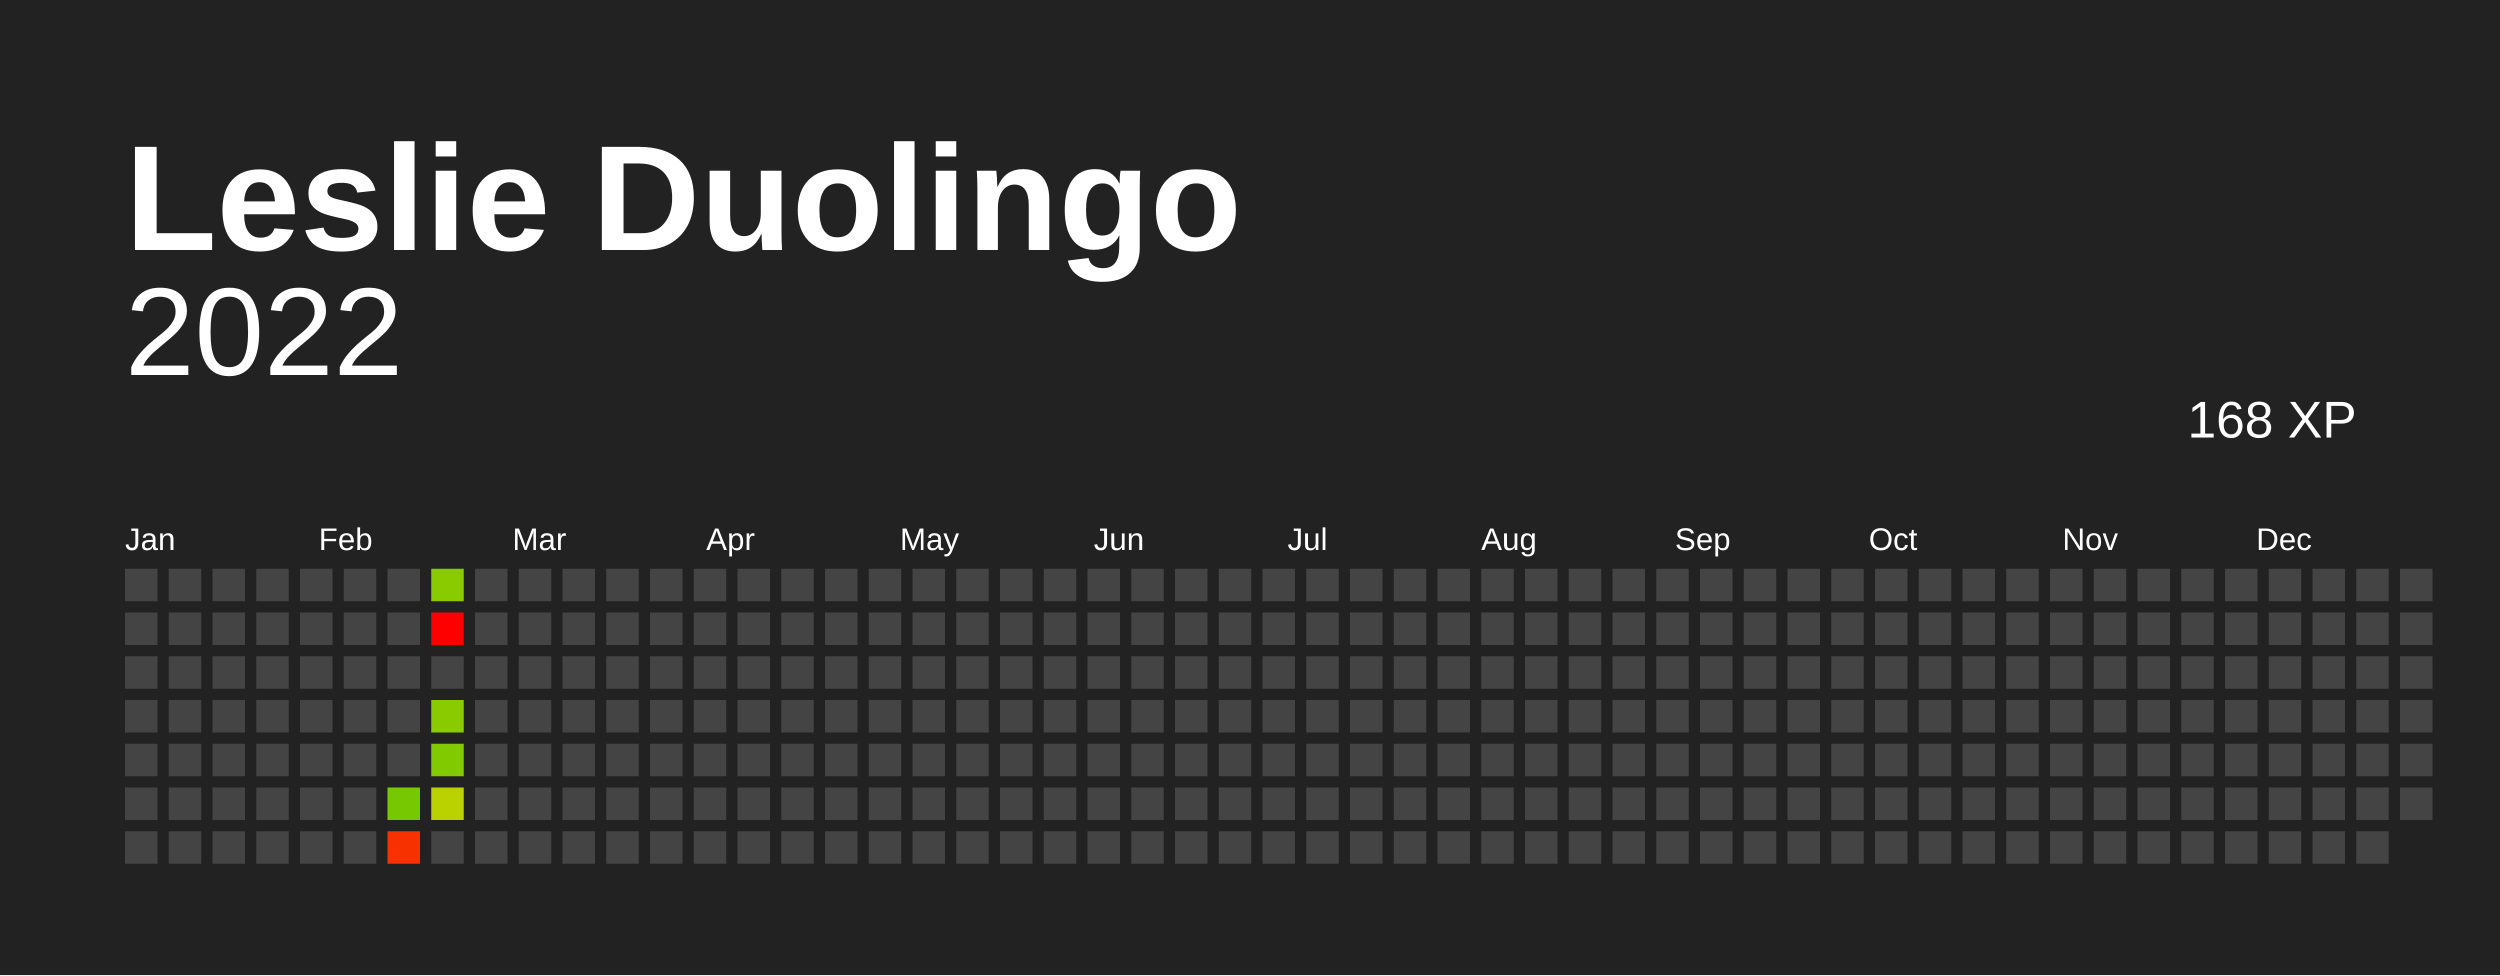
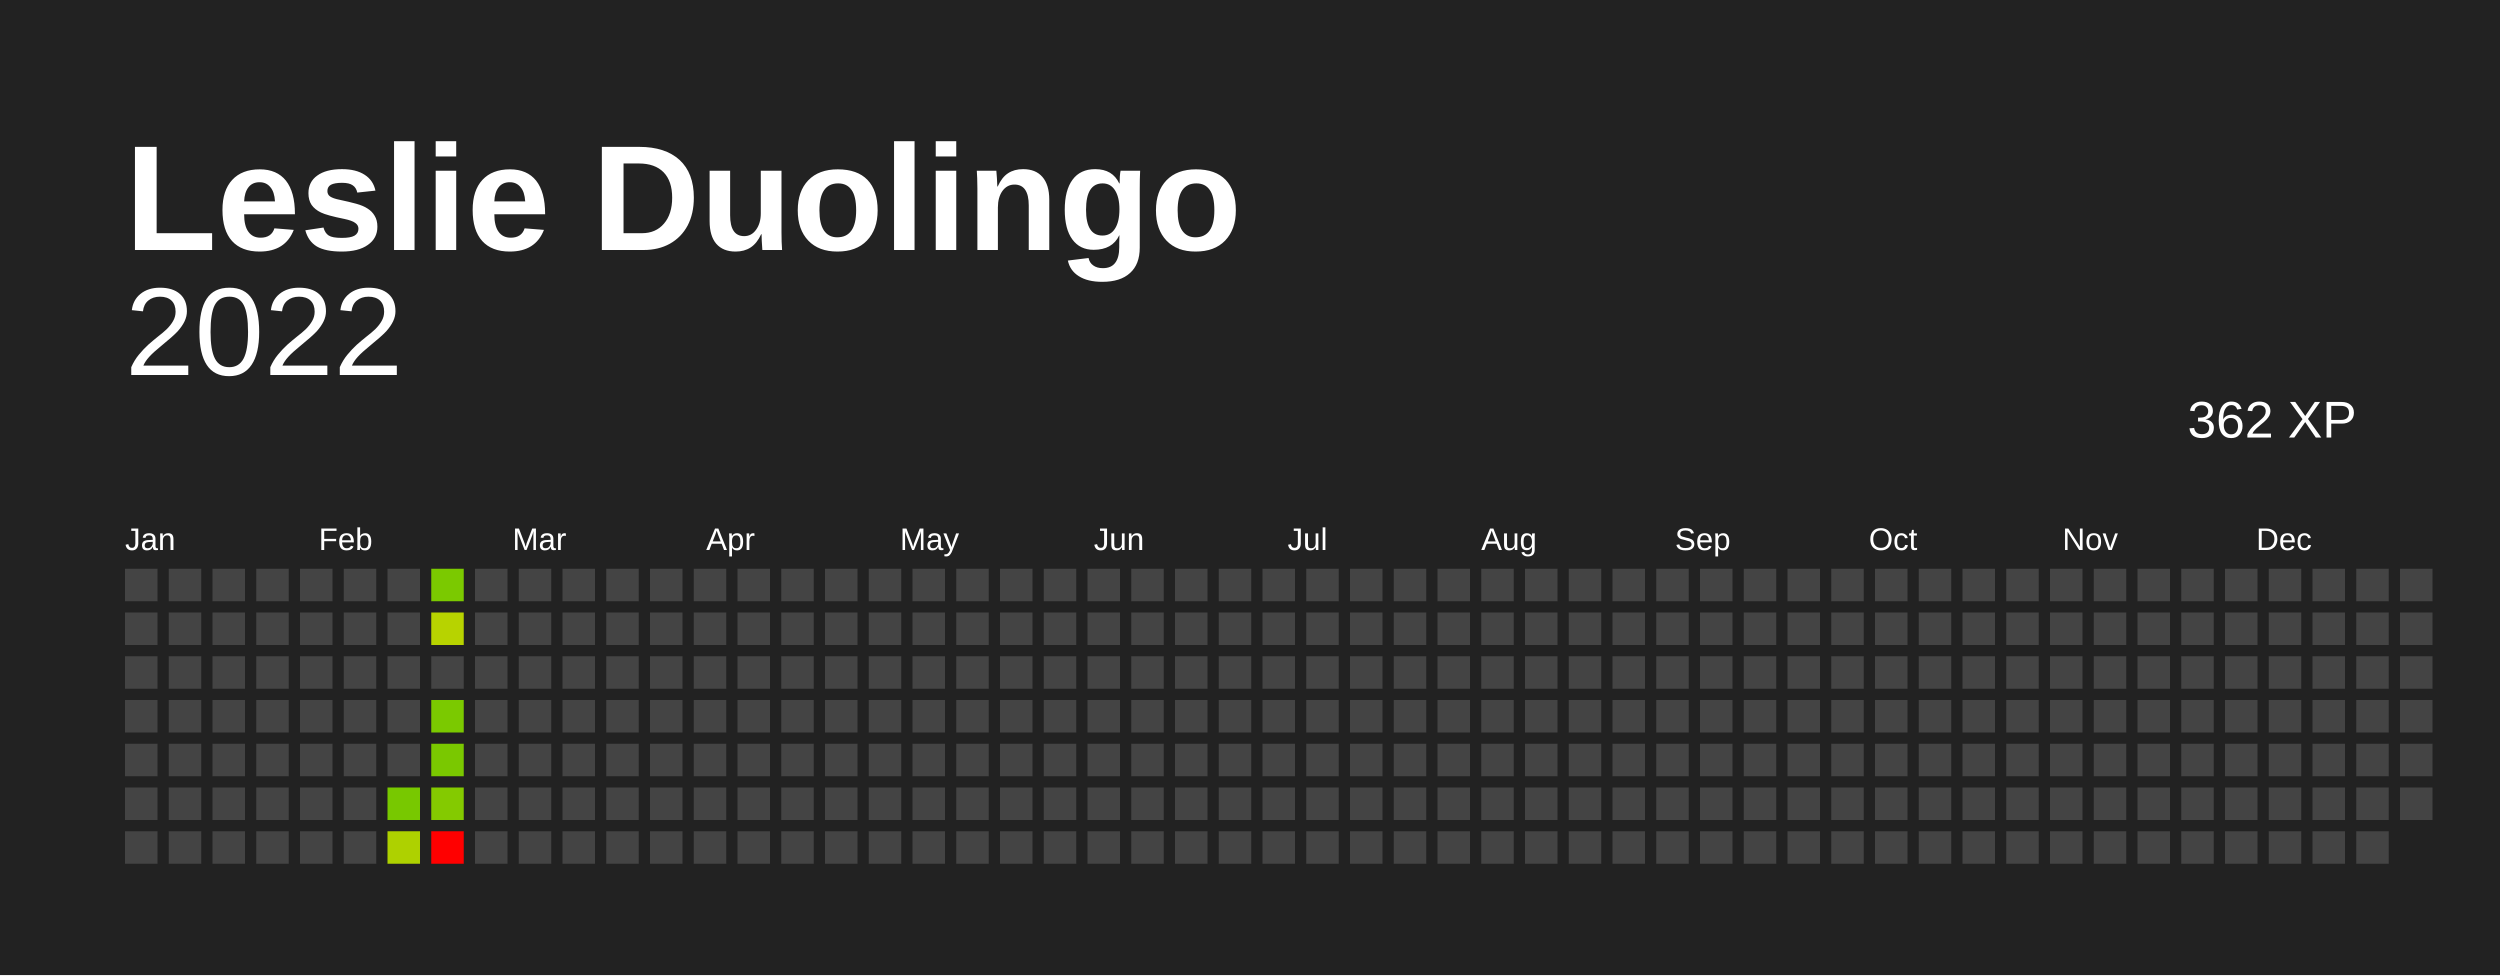
<svg xmlns="http://www.w3.org/2000/svg" baseProfile="full" height="78mm" version="1.1" viewBox="0,0,200,78" width="200mm">
  <defs />
  <rect fill="#222222" height="78" width="200" x="0" y="0" />
  <text fill="#FFFFFF" style="font-size:12px; font-family:Arial; font-weight:bold;" x="10" y="20">Leslie Duolingo</text>
  <text alignment-baseline="hanging" fill="#FFFFFF" style="font-size:10.0px; font-family:Arial;" x="10" y="30">2022</text>
-   <text alignment-baseline="hanging" fill="#FFFFFF" style="font-size:4.125px; font-family:Arial;" x="175" y="35">168 XP</text>
+   <text alignment-baseline="hanging" fill="#FFFFFF" style="font-size:4.125px; font-family:Arial;" x="175" y="35">362 XP</text>
  <text fill="#FFFFFF" style="font-size:2.5px; font-family:Arial" x="10.0" y="44">Jan</text>
  <text fill="#FFFFFF" style="font-size:2.5px; font-family:Arial" x="25.5" y="44">Feb</text>
  <text fill="#FFFFFF" style="font-size:2.5px; font-family:Arial" x="41.0" y="44">Mar</text>
  <text fill="#FFFFFF" style="font-size:2.5px; font-family:Arial" x="56.5" y="44">Apr</text>
  <text fill="#FFFFFF" style="font-size:2.5px; font-family:Arial" x="72.0" y="44">May</text>
  <text fill="#FFFFFF" style="font-size:2.5px; font-family:Arial" x="87.5" y="44">Jun</text>
  <text fill="#FFFFFF" style="font-size:2.5px; font-family:Arial" x="103.0" y="44">Jul</text>
  <text fill="#FFFFFF" style="font-size:2.5px; font-family:Arial" x="118.5" y="44">Aug</text>
  <text fill="#FFFFFF" style="font-size:2.5px; font-family:Arial" x="134.0" y="44">Sep</text>
  <text fill="#FFFFFF" style="font-size:2.5px; font-family:Arial" x="149.5" y="44">Oct</text>
  <text fill="#FFFFFF" style="font-size:2.5px; font-family:Arial" x="165.0" y="44">Nov</text>
  <text fill="#FFFFFF" style="font-size:2.5px; font-family:Arial" x="180.5" y="44">Dec</text>
  <rect fill="#444444" height="2.6" width="2.6" x="10.0" y="45.5" />
  <rect fill="#444444" height="2.6" width="2.6" x="10.0" y="49.0" />
  <rect fill="#444444" height="2.6" width="2.6" x="10.0" y="52.5" />
  <rect fill="#444444" height="2.6" width="2.6" x="10.0" y="56.0" />
  <rect fill="#444444" height="2.6" width="2.6" x="10.0" y="59.5" />
  <rect fill="#444444" height="2.6" width="2.6" x="10.0" y="63.0" />
  <rect fill="#444444" height="2.6" width="2.6" x="10.0" y="66.5" />
  <rect fill="#444444" height="2.6" width="2.6" x="13.5" y="45.5" />
  <rect fill="#444444" height="2.6" width="2.6" x="13.5" y="49.0" />
  <rect fill="#444444" height="2.6" width="2.6" x="13.5" y="52.5" />
  <rect fill="#444444" height="2.6" width="2.6" x="13.5" y="56.0" />
  <rect fill="#444444" height="2.6" width="2.6" x="13.5" y="59.5" />
  <rect fill="#444444" height="2.6" width="2.6" x="13.5" y="63.0" />
  <rect fill="#444444" height="2.6" width="2.6" x="13.5" y="66.5" />
  <rect fill="#444444" height="2.6" width="2.6" x="17.0" y="45.5" />
  <rect fill="#444444" height="2.6" width="2.6" x="17.0" y="49.0" />
  <rect fill="#444444" height="2.6" width="2.6" x="17.0" y="52.5" />
  <rect fill="#444444" height="2.6" width="2.6" x="17.0" y="56.0" />
  <rect fill="#444444" height="2.6" width="2.6" x="17.0" y="59.5" />
  <rect fill="#444444" height="2.6" width="2.6" x="17.0" y="63.0" />
  <rect fill="#444444" height="2.6" width="2.6" x="17.0" y="66.5" />
  <rect fill="#444444" height="2.6" width="2.6" x="20.5" y="45.5" />
  <rect fill="#444444" height="2.6" width="2.6" x="20.5" y="49.0" />
  <rect fill="#444444" height="2.6" width="2.6" x="20.5" y="52.5" />
  <rect fill="#444444" height="2.6" width="2.6" x="20.5" y="56.0" />
  <rect fill="#444444" height="2.6" width="2.6" x="20.5" y="59.5" />
  <rect fill="#444444" height="2.6" width="2.6" x="20.5" y="63.0" />
  <rect fill="#444444" height="2.6" width="2.6" x="20.5" y="66.5" />
  <rect fill="#444444" height="2.6" width="2.6" x="24.0" y="45.5" />
  <rect fill="#444444" height="2.6" width="2.6" x="24.0" y="49.0" />
  <rect fill="#444444" height="2.6" width="2.6" x="24.0" y="52.5" />
  <rect fill="#444444" height="2.6" width="2.6" x="24.0" y="56.0" />
  <rect fill="#444444" height="2.6" width="2.6" x="24.0" y="59.5" />
  <rect fill="#444444" height="2.6" width="2.6" x="24.0" y="63.0" />
  <rect fill="#444444" height="2.6" width="2.6" x="24.0" y="66.5" />
  <rect fill="#444444" height="2.6" width="2.6" x="27.5" y="45.5" />
  <rect fill="#444444" height="2.6" width="2.6" x="27.5" y="49.0" />
  <rect fill="#444444" height="2.6" width="2.6" x="27.5" y="52.5" />
  <rect fill="#444444" height="2.6" width="2.6" x="27.5" y="56.0" />
  <rect fill="#444444" height="2.6" width="2.6" x="27.5" y="59.5" />
  <rect fill="#444444" height="2.6" width="2.6" x="27.5" y="63.0" />
  <rect fill="#444444" height="2.6" width="2.6" x="27.5" y="66.5" />
  <rect fill="#444444" height="2.6" width="2.6" x="31.0" y="45.5" />
  <rect fill="#444444" height="2.6" width="2.6" x="31.0" y="49.0" />
  <rect fill="#444444" height="2.6" width="2.6" x="31.0" y="52.5" />
  <rect fill="#444444" height="2.6" width="2.6" x="31.0" y="56.0" />
  <rect fill="#444444" height="2.6" width="2.6" x="31.0" y="59.5" />
  <rect fill="#78c800" height="2.6" width="2.6" x="31.0" y="63.0" />
-   <rect fill="#f73100" height="2.6" width="2.6" x="31.0" y="66.5" />
-   <rect fill="#8acb00" height="2.6" width="2.6" x="34.5" y="45.5" />
-   <rect fill="red" height="2.6" width="2.6" x="34.5" y="49.0" />
+   <rect fill="#aed100" height="2.6" width="2.6" x="31.0" y="66.5" />
+   <rect fill="#7bc900" height="2.6" width="2.6" x="34.5" y="45.5" />
+   <rect fill="#b7d300" height="2.6" width="2.6" x="34.5" y="49.0" />
  <rect fill="#444444" height="2.6" width="2.6" x="34.5" y="52.5" />
-   <rect fill="#8acb00" height="2.6" width="2.6" x="34.5" y="56.0" />
-   <rect fill="#81ca00" height="2.6" width="2.6" x="34.5" y="59.5" />
-   <rect fill="#bad300" height="2.6" width="2.6" x="34.5" y="63.0" />
-   <rect fill="#444444" height="2.6" width="2.6" x="34.5" y="66.5" />
+   <rect fill="#7bc900" height="2.6" width="2.6" x="34.5" y="56.0" />
+   <rect fill="#7ac800" height="2.6" width="2.6" x="34.5" y="59.5" />
+   <rect fill="#84ca00" height="2.6" width="2.6" x="34.5" y="63.0" />
+   <rect fill="red" height="2.6" width="2.6" x="34.5" y="66.5" />
  <rect fill="#444444" height="2.6" width="2.6" x="38.0" y="45.5" />
  <rect fill="#444444" height="2.6" width="2.6" x="38.0" y="49.0" />
  <rect fill="#444444" height="2.6" width="2.6" x="38.0" y="52.5" />
  <rect fill="#444444" height="2.6" width="2.6" x="38.0" y="56.0" />
  <rect fill="#444444" height="2.6" width="2.6" x="38.0" y="59.5" />
  <rect fill="#444444" height="2.6" width="2.6" x="38.0" y="63.0" />
  <rect fill="#444444" height="2.6" width="2.6" x="38.0" y="66.5" />
  <rect fill="#444444" height="2.6" width="2.6" x="41.5" y="45.5" />
  <rect fill="#444444" height="2.6" width="2.6" x="41.5" y="49.0" />
  <rect fill="#444444" height="2.6" width="2.6" x="41.5" y="52.5" />
  <rect fill="#444444" height="2.6" width="2.6" x="41.5" y="56.0" />
  <rect fill="#444444" height="2.6" width="2.6" x="41.5" y="59.5" />
  <rect fill="#444444" height="2.6" width="2.6" x="41.5" y="63.0" />
  <rect fill="#444444" height="2.6" width="2.6" x="41.5" y="66.5" />
  <rect fill="#444444" height="2.6" width="2.6" x="45.0" y="45.5" />
  <rect fill="#444444" height="2.6" width="2.6" x="45.0" y="49.0" />
  <rect fill="#444444" height="2.6" width="2.6" x="45.0" y="52.5" />
  <rect fill="#444444" height="2.6" width="2.6" x="45.0" y="56.0" />
  <rect fill="#444444" height="2.6" width="2.6" x="45.0" y="59.5" />
  <rect fill="#444444" height="2.6" width="2.6" x="45.0" y="63.0" />
  <rect fill="#444444" height="2.6" width="2.6" x="45.0" y="66.5" />
  <rect fill="#444444" height="2.6" width="2.6" x="48.5" y="45.5" />
  <rect fill="#444444" height="2.6" width="2.6" x="48.5" y="49.0" />
  <rect fill="#444444" height="2.6" width="2.6" x="48.5" y="52.5" />
  <rect fill="#444444" height="2.6" width="2.6" x="48.5" y="56.0" />
  <rect fill="#444444" height="2.6" width="2.6" x="48.5" y="59.5" />
  <rect fill="#444444" height="2.6" width="2.6" x="48.5" y="63.0" />
  <rect fill="#444444" height="2.6" width="2.6" x="48.5" y="66.5" />
  <rect fill="#444444" height="2.6" width="2.6" x="52.0" y="45.5" />
  <rect fill="#444444" height="2.6" width="2.6" x="52.0" y="49.0" />
  <rect fill="#444444" height="2.6" width="2.6" x="52.0" y="52.5" />
  <rect fill="#444444" height="2.6" width="2.6" x="52.0" y="56.0" />
  <rect fill="#444444" height="2.6" width="2.6" x="52.0" y="59.5" />
  <rect fill="#444444" height="2.6" width="2.6" x="52.0" y="63.0" />
  <rect fill="#444444" height="2.6" width="2.6" x="52.0" y="66.5" />
  <rect fill="#444444" height="2.6" width="2.6" x="55.5" y="45.5" />
  <rect fill="#444444" height="2.6" width="2.6" x="55.5" y="49.0" />
  <rect fill="#444444" height="2.6" width="2.6" x="55.5" y="52.5" />
  <rect fill="#444444" height="2.6" width="2.6" x="55.5" y="56.0" />
  <rect fill="#444444" height="2.6" width="2.6" x="55.5" y="59.5" />
  <rect fill="#444444" height="2.6" width="2.6" x="55.5" y="63.0" />
  <rect fill="#444444" height="2.6" width="2.6" x="55.5" y="66.5" />
  <rect fill="#444444" height="2.6" width="2.6" x="59.0" y="45.5" />
  <rect fill="#444444" height="2.6" width="2.6" x="59.0" y="49.0" />
  <rect fill="#444444" height="2.6" width="2.6" x="59.0" y="52.5" />
  <rect fill="#444444" height="2.6" width="2.6" x="59.0" y="56.0" />
  <rect fill="#444444" height="2.6" width="2.6" x="59.0" y="59.5" />
  <rect fill="#444444" height="2.6" width="2.6" x="59.0" y="63.0" />
  <rect fill="#444444" height="2.6" width="2.6" x="59.0" y="66.5" />
  <rect fill="#444444" height="2.6" width="2.6" x="62.5" y="45.5" />
  <rect fill="#444444" height="2.6" width="2.6" x="62.5" y="49.0" />
  <rect fill="#444444" height="2.6" width="2.6" x="62.5" y="52.5" />
  <rect fill="#444444" height="2.6" width="2.6" x="62.5" y="56.0" />
  <rect fill="#444444" height="2.6" width="2.6" x="62.5" y="59.5" />
  <rect fill="#444444" height="2.6" width="2.6" x="62.5" y="63.0" />
  <rect fill="#444444" height="2.6" width="2.6" x="62.5" y="66.5" />
  <rect fill="#444444" height="2.6" width="2.6" x="66.0" y="45.5" />
  <rect fill="#444444" height="2.6" width="2.6" x="66.0" y="49.0" />
  <rect fill="#444444" height="2.6" width="2.6" x="66.0" y="52.5" />
  <rect fill="#444444" height="2.6" width="2.6" x="66.0" y="56.0" />
  <rect fill="#444444" height="2.6" width="2.6" x="66.0" y="59.5" />
  <rect fill="#444444" height="2.6" width="2.6" x="66.0" y="63.0" />
  <rect fill="#444444" height="2.6" width="2.6" x="66.0" y="66.5" />
  <rect fill="#444444" height="2.6" width="2.6" x="69.5" y="45.5" />
  <rect fill="#444444" height="2.6" width="2.6" x="69.5" y="49.0" />
  <rect fill="#444444" height="2.6" width="2.6" x="69.5" y="52.5" />
  <rect fill="#444444" height="2.6" width="2.6" x="69.5" y="56.0" />
  <rect fill="#444444" height="2.6" width="2.6" x="69.5" y="59.5" />
  <rect fill="#444444" height="2.6" width="2.6" x="69.5" y="63.0" />
  <rect fill="#444444" height="2.6" width="2.6" x="69.5" y="66.5" />
  <rect fill="#444444" height="2.6" width="2.6" x="73.0" y="45.5" />
  <rect fill="#444444" height="2.6" width="2.6" x="73.0" y="49.0" />
  <rect fill="#444444" height="2.6" width="2.6" x="73.0" y="52.5" />
  <rect fill="#444444" height="2.6" width="2.6" x="73.0" y="56.0" />
  <rect fill="#444444" height="2.6" width="2.6" x="73.0" y="59.5" />
  <rect fill="#444444" height="2.6" width="2.6" x="73.0" y="63.0" />
  <rect fill="#444444" height="2.6" width="2.6" x="73.0" y="66.5" />
  <rect fill="#444444" height="2.6" width="2.6" x="76.5" y="45.5" />
  <rect fill="#444444" height="2.6" width="2.6" x="76.5" y="49.0" />
  <rect fill="#444444" height="2.6" width="2.6" x="76.5" y="52.5" />
  <rect fill="#444444" height="2.6" width="2.6" x="76.5" y="56.0" />
  <rect fill="#444444" height="2.6" width="2.6" x="76.5" y="59.5" />
  <rect fill="#444444" height="2.6" width="2.6" x="76.5" y="63.0" />
  <rect fill="#444444" height="2.6" width="2.6" x="76.5" y="66.5" />
  <rect fill="#444444" height="2.6" width="2.6" x="80.0" y="45.5" />
  <rect fill="#444444" height="2.6" width="2.6" x="80.0" y="49.0" />
  <rect fill="#444444" height="2.6" width="2.6" x="80.0" y="52.5" />
  <rect fill="#444444" height="2.6" width="2.6" x="80.0" y="56.0" />
  <rect fill="#444444" height="2.6" width="2.6" x="80.0" y="59.5" />
  <rect fill="#444444" height="2.6" width="2.6" x="80.0" y="63.0" />
  <rect fill="#444444" height="2.6" width="2.6" x="80.0" y="66.5" />
  <rect fill="#444444" height="2.6" width="2.6" x="83.5" y="45.5" />
  <rect fill="#444444" height="2.6" width="2.6" x="83.5" y="49.0" />
  <rect fill="#444444" height="2.6" width="2.6" x="83.5" y="52.5" />
  <rect fill="#444444" height="2.6" width="2.6" x="83.5" y="56.0" />
  <rect fill="#444444" height="2.6" width="2.6" x="83.5" y="59.5" />
  <rect fill="#444444" height="2.6" width="2.6" x="83.5" y="63.0" />
  <rect fill="#444444" height="2.6" width="2.6" x="83.5" y="66.5" />
  <rect fill="#444444" height="2.6" width="2.6" x="87.0" y="45.5" />
  <rect fill="#444444" height="2.6" width="2.6" x="87.0" y="49.0" />
  <rect fill="#444444" height="2.6" width="2.6" x="87.0" y="52.5" />
  <rect fill="#444444" height="2.6" width="2.6" x="87.0" y="56.0" />
  <rect fill="#444444" height="2.6" width="2.6" x="87.0" y="59.5" />
  <rect fill="#444444" height="2.6" width="2.6" x="87.0" y="63.0" />
  <rect fill="#444444" height="2.6" width="2.6" x="87.0" y="66.5" />
  <rect fill="#444444" height="2.6" width="2.6" x="90.5" y="45.5" />
  <rect fill="#444444" height="2.6" width="2.6" x="90.5" y="49.0" />
  <rect fill="#444444" height="2.6" width="2.6" x="90.5" y="52.5" />
  <rect fill="#444444" height="2.6" width="2.6" x="90.5" y="56.0" />
  <rect fill="#444444" height="2.6" width="2.6" x="90.5" y="59.5" />
  <rect fill="#444444" height="2.6" width="2.6" x="90.5" y="63.0" />
  <rect fill="#444444" height="2.6" width="2.6" x="90.5" y="66.5" />
  <rect fill="#444444" height="2.6" width="2.6" x="94.0" y="45.5" />
  <rect fill="#444444" height="2.6" width="2.6" x="94.0" y="49.0" />
  <rect fill="#444444" height="2.6" width="2.6" x="94.0" y="52.5" />
  <rect fill="#444444" height="2.6" width="2.6" x="94.0" y="56.0" />
  <rect fill="#444444" height="2.6" width="2.6" x="94.0" y="59.5" />
  <rect fill="#444444" height="2.6" width="2.6" x="94.0" y="63.0" />
  <rect fill="#444444" height="2.6" width="2.6" x="94.0" y="66.5" />
  <rect fill="#444444" height="2.6" width="2.6" x="97.5" y="45.5" />
  <rect fill="#444444" height="2.6" width="2.6" x="97.5" y="49.0" />
  <rect fill="#444444" height="2.6" width="2.6" x="97.5" y="52.5" />
  <rect fill="#444444" height="2.6" width="2.6" x="97.5" y="56.0" />
  <rect fill="#444444" height="2.6" width="2.6" x="97.5" y="59.5" />
  <rect fill="#444444" height="2.6" width="2.6" x="97.5" y="63.0" />
  <rect fill="#444444" height="2.6" width="2.6" x="97.5" y="66.5" />
  <rect fill="#444444" height="2.6" width="2.6" x="101.0" y="45.5" />
  <rect fill="#444444" height="2.6" width="2.6" x="101.0" y="49.0" />
  <rect fill="#444444" height="2.6" width="2.6" x="101.0" y="52.5" />
  <rect fill="#444444" height="2.6" width="2.6" x="101.0" y="56.0" />
  <rect fill="#444444" height="2.6" width="2.6" x="101.0" y="59.5" />
  <rect fill="#444444" height="2.6" width="2.6" x="101.0" y="63.0" />
  <rect fill="#444444" height="2.6" width="2.6" x="101.0" y="66.5" />
  <rect fill="#444444" height="2.6" width="2.6" x="104.5" y="45.5" />
  <rect fill="#444444" height="2.6" width="2.6" x="104.5" y="49.0" />
  <rect fill="#444444" height="2.6" width="2.6" x="104.5" y="52.5" />
  <rect fill="#444444" height="2.6" width="2.6" x="104.5" y="56.0" />
  <rect fill="#444444" height="2.6" width="2.6" x="104.5" y="59.5" />
  <rect fill="#444444" height="2.6" width="2.6" x="104.5" y="63.0" />
  <rect fill="#444444" height="2.6" width="2.6" x="104.5" y="66.5" />
  <rect fill="#444444" height="2.6" width="2.6" x="108.0" y="45.5" />
  <rect fill="#444444" height="2.6" width="2.6" x="108.0" y="49.0" />
  <rect fill="#444444" height="2.6" width="2.6" x="108.0" y="52.5" />
  <rect fill="#444444" height="2.6" width="2.6" x="108.0" y="56.0" />
  <rect fill="#444444" height="2.6" width="2.6" x="108.0" y="59.5" />
  <rect fill="#444444" height="2.6" width="2.6" x="108.0" y="63.0" />
  <rect fill="#444444" height="2.6" width="2.6" x="108.0" y="66.5" />
  <rect fill="#444444" height="2.6" width="2.6" x="111.5" y="45.5" />
  <rect fill="#444444" height="2.6" width="2.6" x="111.5" y="49.0" />
  <rect fill="#444444" height="2.6" width="2.6" x="111.5" y="52.5" />
  <rect fill="#444444" height="2.6" width="2.6" x="111.5" y="56.0" />
  <rect fill="#444444" height="2.6" width="2.6" x="111.5" y="59.5" />
  <rect fill="#444444" height="2.6" width="2.6" x="111.5" y="63.0" />
  <rect fill="#444444" height="2.6" width="2.6" x="111.5" y="66.5" />
  <rect fill="#444444" height="2.6" width="2.6" x="115.0" y="45.5" />
  <rect fill="#444444" height="2.6" width="2.6" x="115.0" y="49.0" />
  <rect fill="#444444" height="2.6" width="2.6" x="115.0" y="52.5" />
  <rect fill="#444444" height="2.6" width="2.6" x="115.0" y="56.0" />
  <rect fill="#444444" height="2.6" width="2.6" x="115.0" y="59.5" />
  <rect fill="#444444" height="2.6" width="2.6" x="115.0" y="63.0" />
  <rect fill="#444444" height="2.6" width="2.6" x="115.0" y="66.5" />
  <rect fill="#444444" height="2.6" width="2.6" x="118.5" y="45.5" />
  <rect fill="#444444" height="2.6" width="2.6" x="118.5" y="49.0" />
  <rect fill="#444444" height="2.6" width="2.6" x="118.5" y="52.5" />
  <rect fill="#444444" height="2.6" width="2.6" x="118.5" y="56.0" />
  <rect fill="#444444" height="2.6" width="2.6" x="118.5" y="59.5" />
  <rect fill="#444444" height="2.6" width="2.6" x="118.5" y="63.0" />
  <rect fill="#444444" height="2.6" width="2.6" x="118.5" y="66.5" />
  <rect fill="#444444" height="2.6" width="2.6" x="122.0" y="45.5" />
  <rect fill="#444444" height="2.6" width="2.6" x="122.0" y="49.0" />
  <rect fill="#444444" height="2.6" width="2.6" x="122.0" y="52.5" />
  <rect fill="#444444" height="2.6" width="2.6" x="122.0" y="56.0" />
  <rect fill="#444444" height="2.6" width="2.6" x="122.0" y="59.5" />
  <rect fill="#444444" height="2.6" width="2.6" x="122.0" y="63.0" />
  <rect fill="#444444" height="2.6" width="2.6" x="122.0" y="66.5" />
  <rect fill="#444444" height="2.6" width="2.6" x="125.5" y="45.5" />
  <rect fill="#444444" height="2.6" width="2.6" x="125.5" y="49.0" />
  <rect fill="#444444" height="2.6" width="2.6" x="125.5" y="52.5" />
  <rect fill="#444444" height="2.6" width="2.6" x="125.5" y="56.0" />
  <rect fill="#444444" height="2.6" width="2.6" x="125.5" y="59.5" />
  <rect fill="#444444" height="2.6" width="2.6" x="125.5" y="63.0" />
  <rect fill="#444444" height="2.6" width="2.6" x="125.5" y="66.5" />
  <rect fill="#444444" height="2.6" width="2.6" x="129.0" y="45.5" />
  <rect fill="#444444" height="2.6" width="2.6" x="129.0" y="49.0" />
  <rect fill="#444444" height="2.6" width="2.6" x="129.0" y="52.5" />
  <rect fill="#444444" height="2.6" width="2.6" x="129.0" y="56.0" />
  <rect fill="#444444" height="2.6" width="2.6" x="129.0" y="59.5" />
  <rect fill="#444444" height="2.6" width="2.6" x="129.0" y="63.0" />
  <rect fill="#444444" height="2.6" width="2.6" x="129.0" y="66.5" />
  <rect fill="#444444" height="2.6" width="2.6" x="132.5" y="45.5" />
  <rect fill="#444444" height="2.6" width="2.6" x="132.5" y="49.0" />
  <rect fill="#444444" height="2.6" width="2.6" x="132.5" y="52.5" />
  <rect fill="#444444" height="2.6" width="2.6" x="132.5" y="56.0" />
  <rect fill="#444444" height="2.6" width="2.6" x="132.5" y="59.5" />
  <rect fill="#444444" height="2.6" width="2.6" x="132.5" y="63.0" />
  <rect fill="#444444" height="2.6" width="2.6" x="132.5" y="66.5" />
  <rect fill="#444444" height="2.6" width="2.6" x="136.0" y="45.5" />
  <rect fill="#444444" height="2.6" width="2.6" x="136.0" y="49.0" />
  <rect fill="#444444" height="2.6" width="2.6" x="136.0" y="52.5" />
  <rect fill="#444444" height="2.6" width="2.6" x="136.0" y="56.0" />
  <rect fill="#444444" height="2.6" width="2.6" x="136.0" y="59.5" />
  <rect fill="#444444" height="2.6" width="2.6" x="136.0" y="63.0" />
  <rect fill="#444444" height="2.6" width="2.6" x="136.0" y="66.5" />
  <rect fill="#444444" height="2.6" width="2.6" x="139.5" y="45.5" />
  <rect fill="#444444" height="2.6" width="2.6" x="139.5" y="49.0" />
  <rect fill="#444444" height="2.6" width="2.6" x="139.5" y="52.5" />
  <rect fill="#444444" height="2.6" width="2.6" x="139.5" y="56.0" />
  <rect fill="#444444" height="2.6" width="2.6" x="139.5" y="59.5" />
  <rect fill="#444444" height="2.6" width="2.6" x="139.5" y="63.0" />
  <rect fill="#444444" height="2.6" width="2.6" x="139.5" y="66.5" />
  <rect fill="#444444" height="2.6" width="2.6" x="143.0" y="45.5" />
  <rect fill="#444444" height="2.6" width="2.6" x="143.0" y="49.0" />
  <rect fill="#444444" height="2.6" width="2.6" x="143.0" y="52.5" />
  <rect fill="#444444" height="2.6" width="2.6" x="143.0" y="56.0" />
  <rect fill="#444444" height="2.6" width="2.6" x="143.0" y="59.5" />
  <rect fill="#444444" height="2.6" width="2.6" x="143.0" y="63.0" />
  <rect fill="#444444" height="2.6" width="2.6" x="143.0" y="66.5" />
  <rect fill="#444444" height="2.6" width="2.6" x="146.5" y="45.5" />
  <rect fill="#444444" height="2.6" width="2.6" x="146.5" y="49.0" />
  <rect fill="#444444" height="2.6" width="2.6" x="146.5" y="52.5" />
  <rect fill="#444444" height="2.6" width="2.6" x="146.5" y="56.0" />
  <rect fill="#444444" height="2.6" width="2.6" x="146.5" y="59.5" />
  <rect fill="#444444" height="2.6" width="2.6" x="146.5" y="63.0" />
  <rect fill="#444444" height="2.6" width="2.6" x="146.5" y="66.5" />
  <rect fill="#444444" height="2.6" width="2.6" x="150.0" y="45.5" />
  <rect fill="#444444" height="2.6" width="2.6" x="150.0" y="49.0" />
  <rect fill="#444444" height="2.6" width="2.6" x="150.0" y="52.5" />
  <rect fill="#444444" height="2.6" width="2.6" x="150.0" y="56.0" />
  <rect fill="#444444" height="2.6" width="2.6" x="150.0" y="59.5" />
  <rect fill="#444444" height="2.6" width="2.6" x="150.0" y="63.0" />
  <rect fill="#444444" height="2.6" width="2.6" x="150.0" y="66.5" />
  <rect fill="#444444" height="2.6" width="2.6" x="153.5" y="45.5" />
  <rect fill="#444444" height="2.6" width="2.6" x="153.5" y="49.0" />
  <rect fill="#444444" height="2.6" width="2.6" x="153.5" y="52.5" />
  <rect fill="#444444" height="2.6" width="2.6" x="153.5" y="56.0" />
  <rect fill="#444444" height="2.6" width="2.6" x="153.5" y="59.5" />
  <rect fill="#444444" height="2.6" width="2.6" x="153.5" y="63.0" />
  <rect fill="#444444" height="2.6" width="2.6" x="153.5" y="66.5" />
  <rect fill="#444444" height="2.6" width="2.6" x="157.0" y="45.5" />
  <rect fill="#444444" height="2.6" width="2.6" x="157.0" y="49.0" />
  <rect fill="#444444" height="2.6" width="2.6" x="157.0" y="52.5" />
  <rect fill="#444444" height="2.6" width="2.6" x="157.0" y="56.0" />
  <rect fill="#444444" height="2.6" width="2.6" x="157.0" y="59.5" />
  <rect fill="#444444" height="2.6" width="2.6" x="157.0" y="63.0" />
  <rect fill="#444444" height="2.6" width="2.6" x="157.0" y="66.5" />
  <rect fill="#444444" height="2.6" width="2.6" x="160.5" y="45.5" />
  <rect fill="#444444" height="2.6" width="2.6" x="160.5" y="49.0" />
  <rect fill="#444444" height="2.6" width="2.6" x="160.5" y="52.5" />
  <rect fill="#444444" height="2.6" width="2.6" x="160.5" y="56.0" />
  <rect fill="#444444" height="2.6" width="2.6" x="160.5" y="59.5" />
  <rect fill="#444444" height="2.6" width="2.6" x="160.5" y="63.0" />
  <rect fill="#444444" height="2.6" width="2.6" x="160.5" y="66.5" />
  <rect fill="#444444" height="2.6" width="2.6" x="164.0" y="45.5" />
  <rect fill="#444444" height="2.6" width="2.6" x="164.0" y="49.0" />
  <rect fill="#444444" height="2.6" width="2.6" x="164.0" y="52.5" />
  <rect fill="#444444" height="2.6" width="2.6" x="164.0" y="56.0" />
  <rect fill="#444444" height="2.6" width="2.6" x="164.0" y="59.5" />
  <rect fill="#444444" height="2.6" width="2.6" x="164.0" y="63.0" />
  <rect fill="#444444" height="2.6" width="2.6" x="164.0" y="66.5" />
  <rect fill="#444444" height="2.6" width="2.6" x="167.5" y="45.5" />
  <rect fill="#444444" height="2.6" width="2.6" x="167.5" y="49.0" />
  <rect fill="#444444" height="2.6" width="2.6" x="167.5" y="52.5" />
  <rect fill="#444444" height="2.6" width="2.6" x="167.5" y="56.0" />
  <rect fill="#444444" height="2.6" width="2.6" x="167.5" y="59.5" />
  <rect fill="#444444" height="2.6" width="2.6" x="167.5" y="63.0" />
  <rect fill="#444444" height="2.6" width="2.6" x="167.5" y="66.5" />
  <rect fill="#444444" height="2.6" width="2.6" x="171.0" y="45.5" />
  <rect fill="#444444" height="2.6" width="2.6" x="171.0" y="49.0" />
  <rect fill="#444444" height="2.6" width="2.6" x="171.0" y="52.5" />
  <rect fill="#444444" height="2.6" width="2.6" x="171.0" y="56.0" />
  <rect fill="#444444" height="2.6" width="2.6" x="171.0" y="59.5" />
  <rect fill="#444444" height="2.6" width="2.6" x="171.0" y="63.0" />
  <rect fill="#444444" height="2.6" width="2.6" x="171.0" y="66.5" />
  <rect fill="#444444" height="2.6" width="2.6" x="174.5" y="45.5" />
  <rect fill="#444444" height="2.6" width="2.6" x="174.5" y="49.0" />
  <rect fill="#444444" height="2.6" width="2.6" x="174.5" y="52.5" />
  <rect fill="#444444" height="2.6" width="2.6" x="174.5" y="56.0" />
  <rect fill="#444444" height="2.6" width="2.6" x="174.5" y="59.5" />
  <rect fill="#444444" height="2.6" width="2.6" x="174.5" y="63.0" />
  <rect fill="#444444" height="2.6" width="2.6" x="174.5" y="66.5" />
  <rect fill="#444444" height="2.6" width="2.6" x="178.0" y="45.5" />
  <rect fill="#444444" height="2.6" width="2.6" x="178.0" y="49.0" />
  <rect fill="#444444" height="2.6" width="2.6" x="178.0" y="52.5" />
  <rect fill="#444444" height="2.6" width="2.6" x="178.0" y="56.0" />
  <rect fill="#444444" height="2.6" width="2.6" x="178.0" y="59.5" />
  <rect fill="#444444" height="2.6" width="2.6" x="178.0" y="63.0" />
  <rect fill="#444444" height="2.6" width="2.6" x="178.0" y="66.5" />
  <rect fill="#444444" height="2.6" width="2.6" x="181.5" y="45.5" />
  <rect fill="#444444" height="2.6" width="2.6" x="181.5" y="49.0" />
  <rect fill="#444444" height="2.6" width="2.6" x="181.5" y="52.5" />
  <rect fill="#444444" height="2.6" width="2.6" x="181.5" y="56.0" />
  <rect fill="#444444" height="2.6" width="2.6" x="181.5" y="59.5" />
  <rect fill="#444444" height="2.6" width="2.6" x="181.5" y="63.0" />
  <rect fill="#444444" height="2.6" width="2.6" x="181.5" y="66.5" />
  <rect fill="#444444" height="2.6" width="2.6" x="185.0" y="45.5" />
  <rect fill="#444444" height="2.6" width="2.6" x="185.0" y="49.0" />
  <rect fill="#444444" height="2.6" width="2.6" x="185.0" y="52.5" />
  <rect fill="#444444" height="2.6" width="2.6" x="185.0" y="56.0" />
  <rect fill="#444444" height="2.6" width="2.6" x="185.0" y="59.5" />
  <rect fill="#444444" height="2.6" width="2.6" x="185.0" y="63.0" />
  <rect fill="#444444" height="2.6" width="2.6" x="185.0" y="66.5" />
  <rect fill="#444444" height="2.6" width="2.6" x="188.5" y="45.5" />
  <rect fill="#444444" height="2.6" width="2.6" x="188.5" y="49.0" />
  <rect fill="#444444" height="2.6" width="2.6" x="188.5" y="52.5" />
  <rect fill="#444444" height="2.6" width="2.6" x="188.5" y="56.0" />
  <rect fill="#444444" height="2.6" width="2.6" x="188.5" y="59.5" />
  <rect fill="#444444" height="2.6" width="2.6" x="188.5" y="63.0" />
  <rect fill="#444444" height="2.6" width="2.6" x="188.5" y="66.5" />
  <rect fill="#444444" height="2.6" width="2.6" x="192.0" y="45.5" />
  <rect fill="#444444" height="2.6" width="2.6" x="192.0" y="49.0" />
  <rect fill="#444444" height="2.6" width="2.6" x="192.0" y="52.5" />
  <rect fill="#444444" height="2.6" width="2.6" x="192.0" y="56.0" />
  <rect fill="#444444" height="2.6" width="2.6" x="192.0" y="59.5" />
  <rect fill="#444444" height="2.6" width="2.6" x="192.0" y="63.0" />
</svg>
